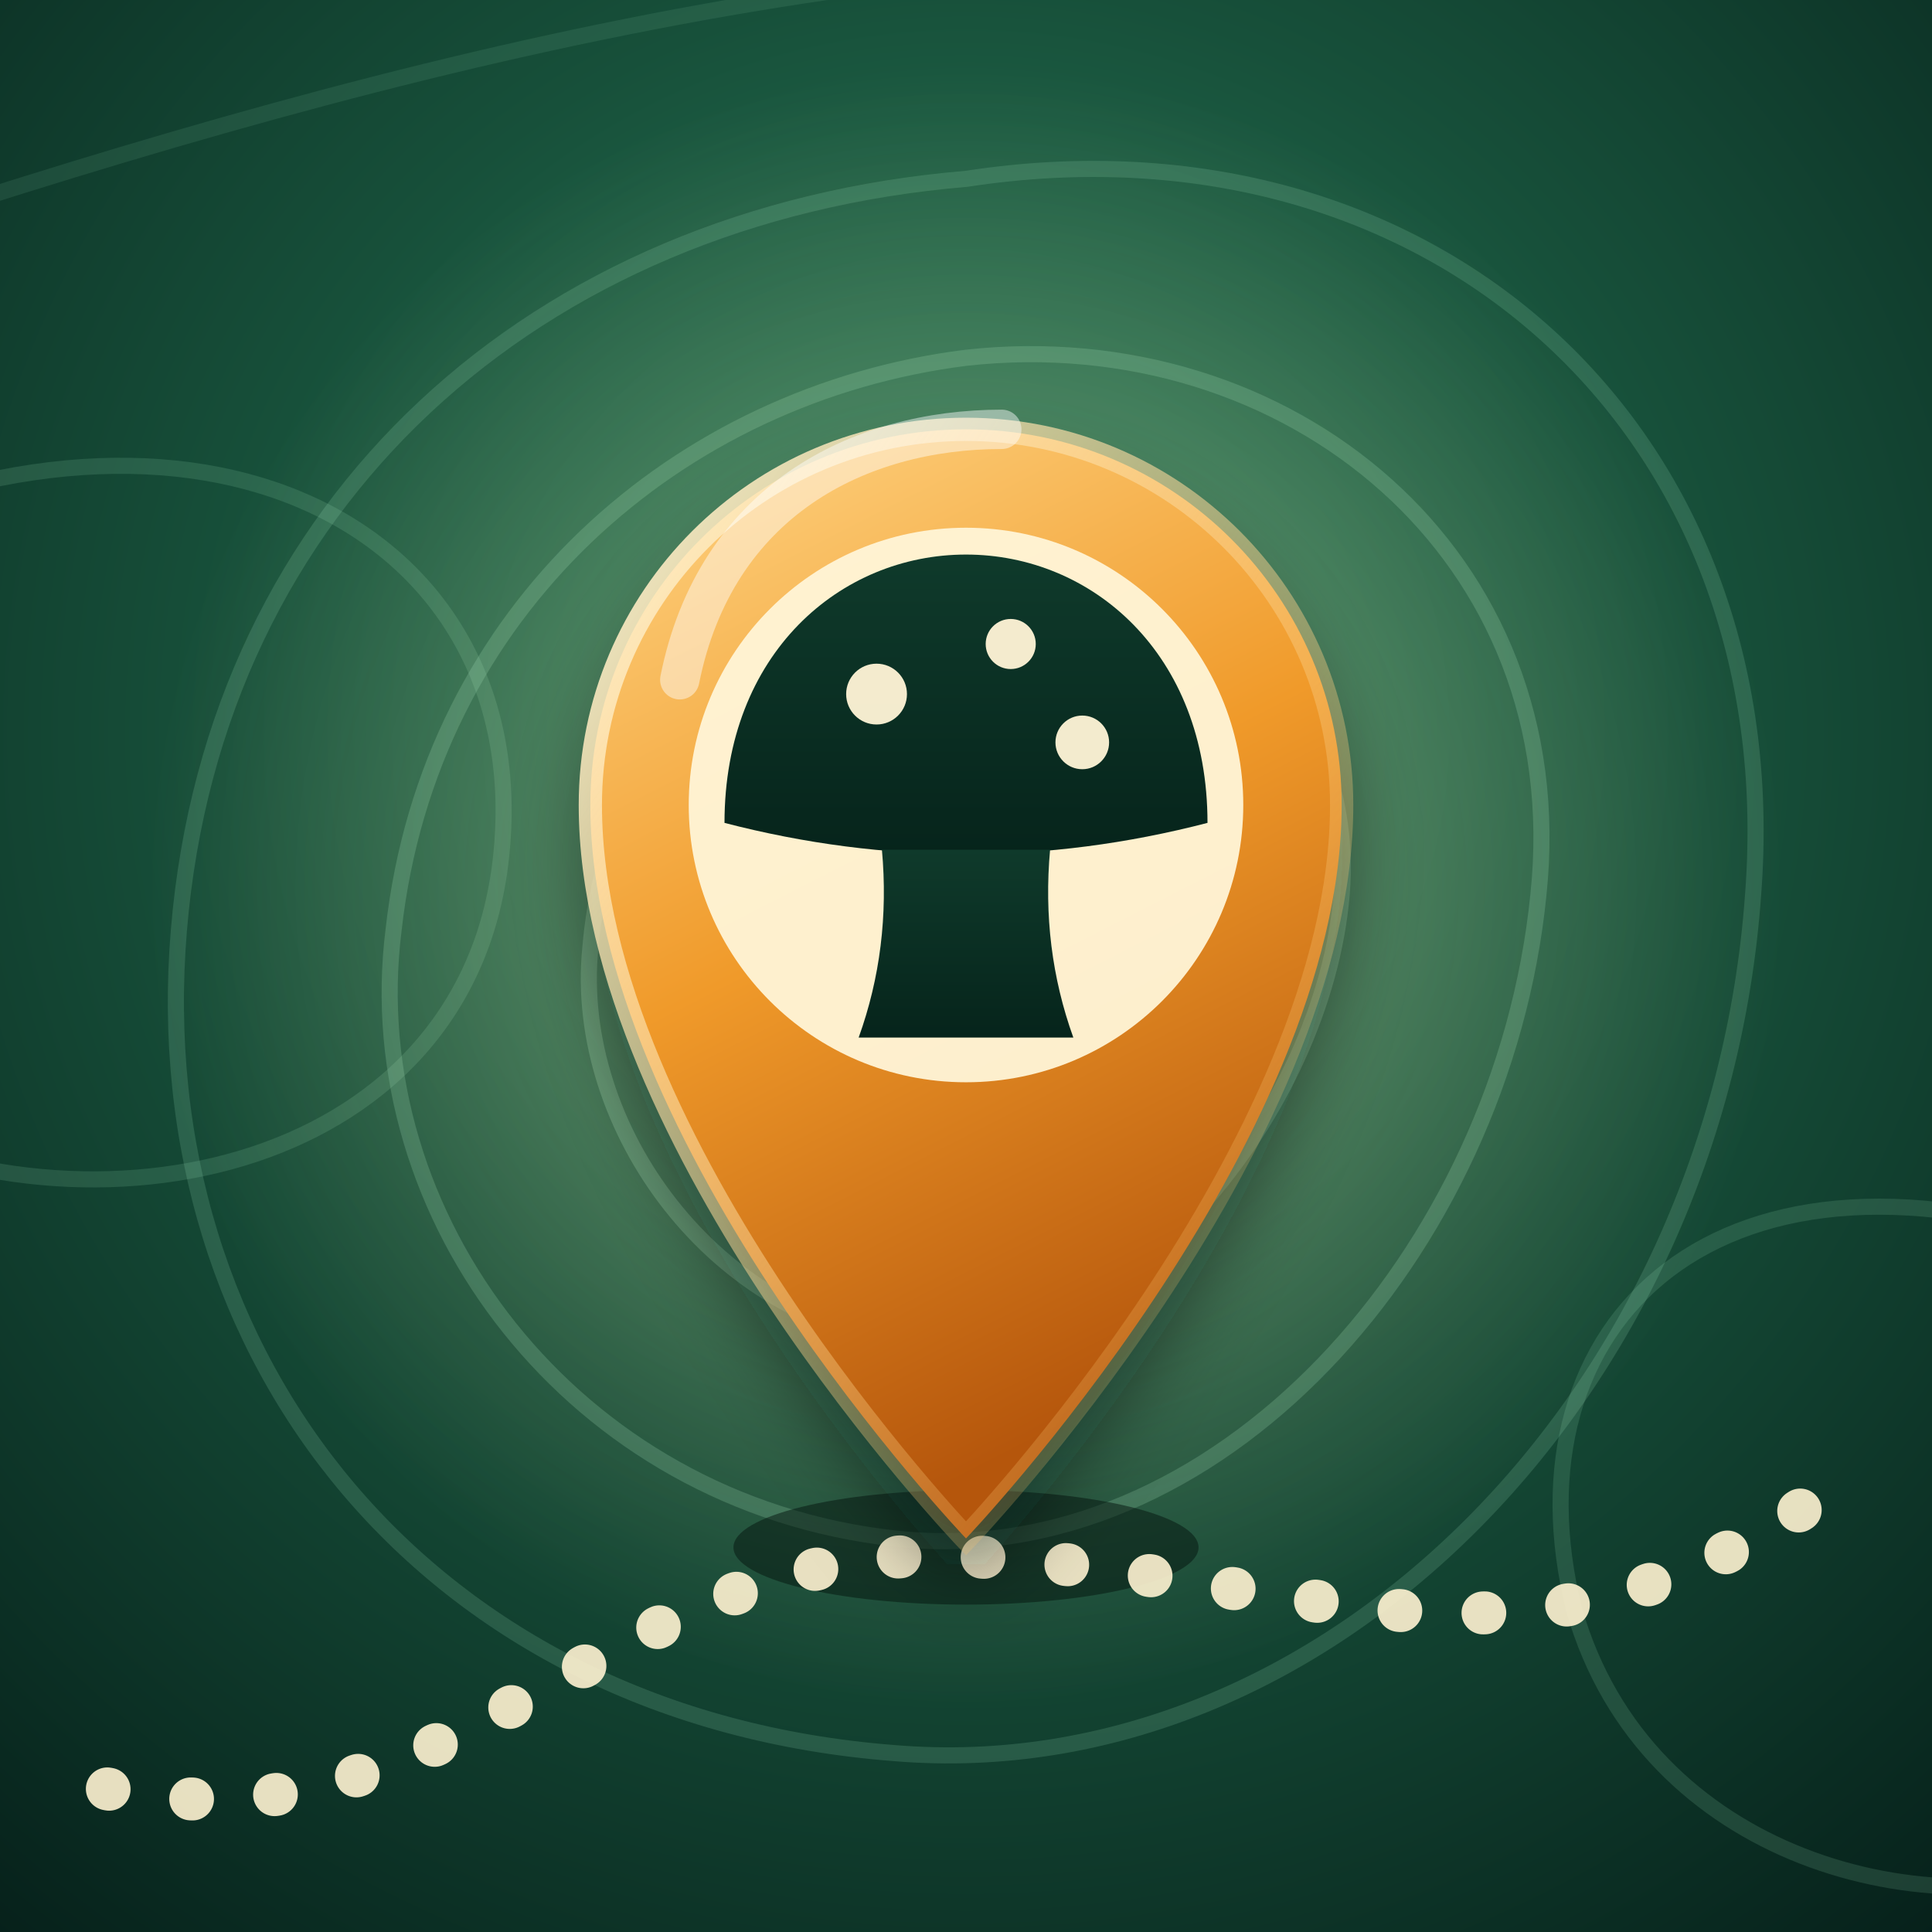
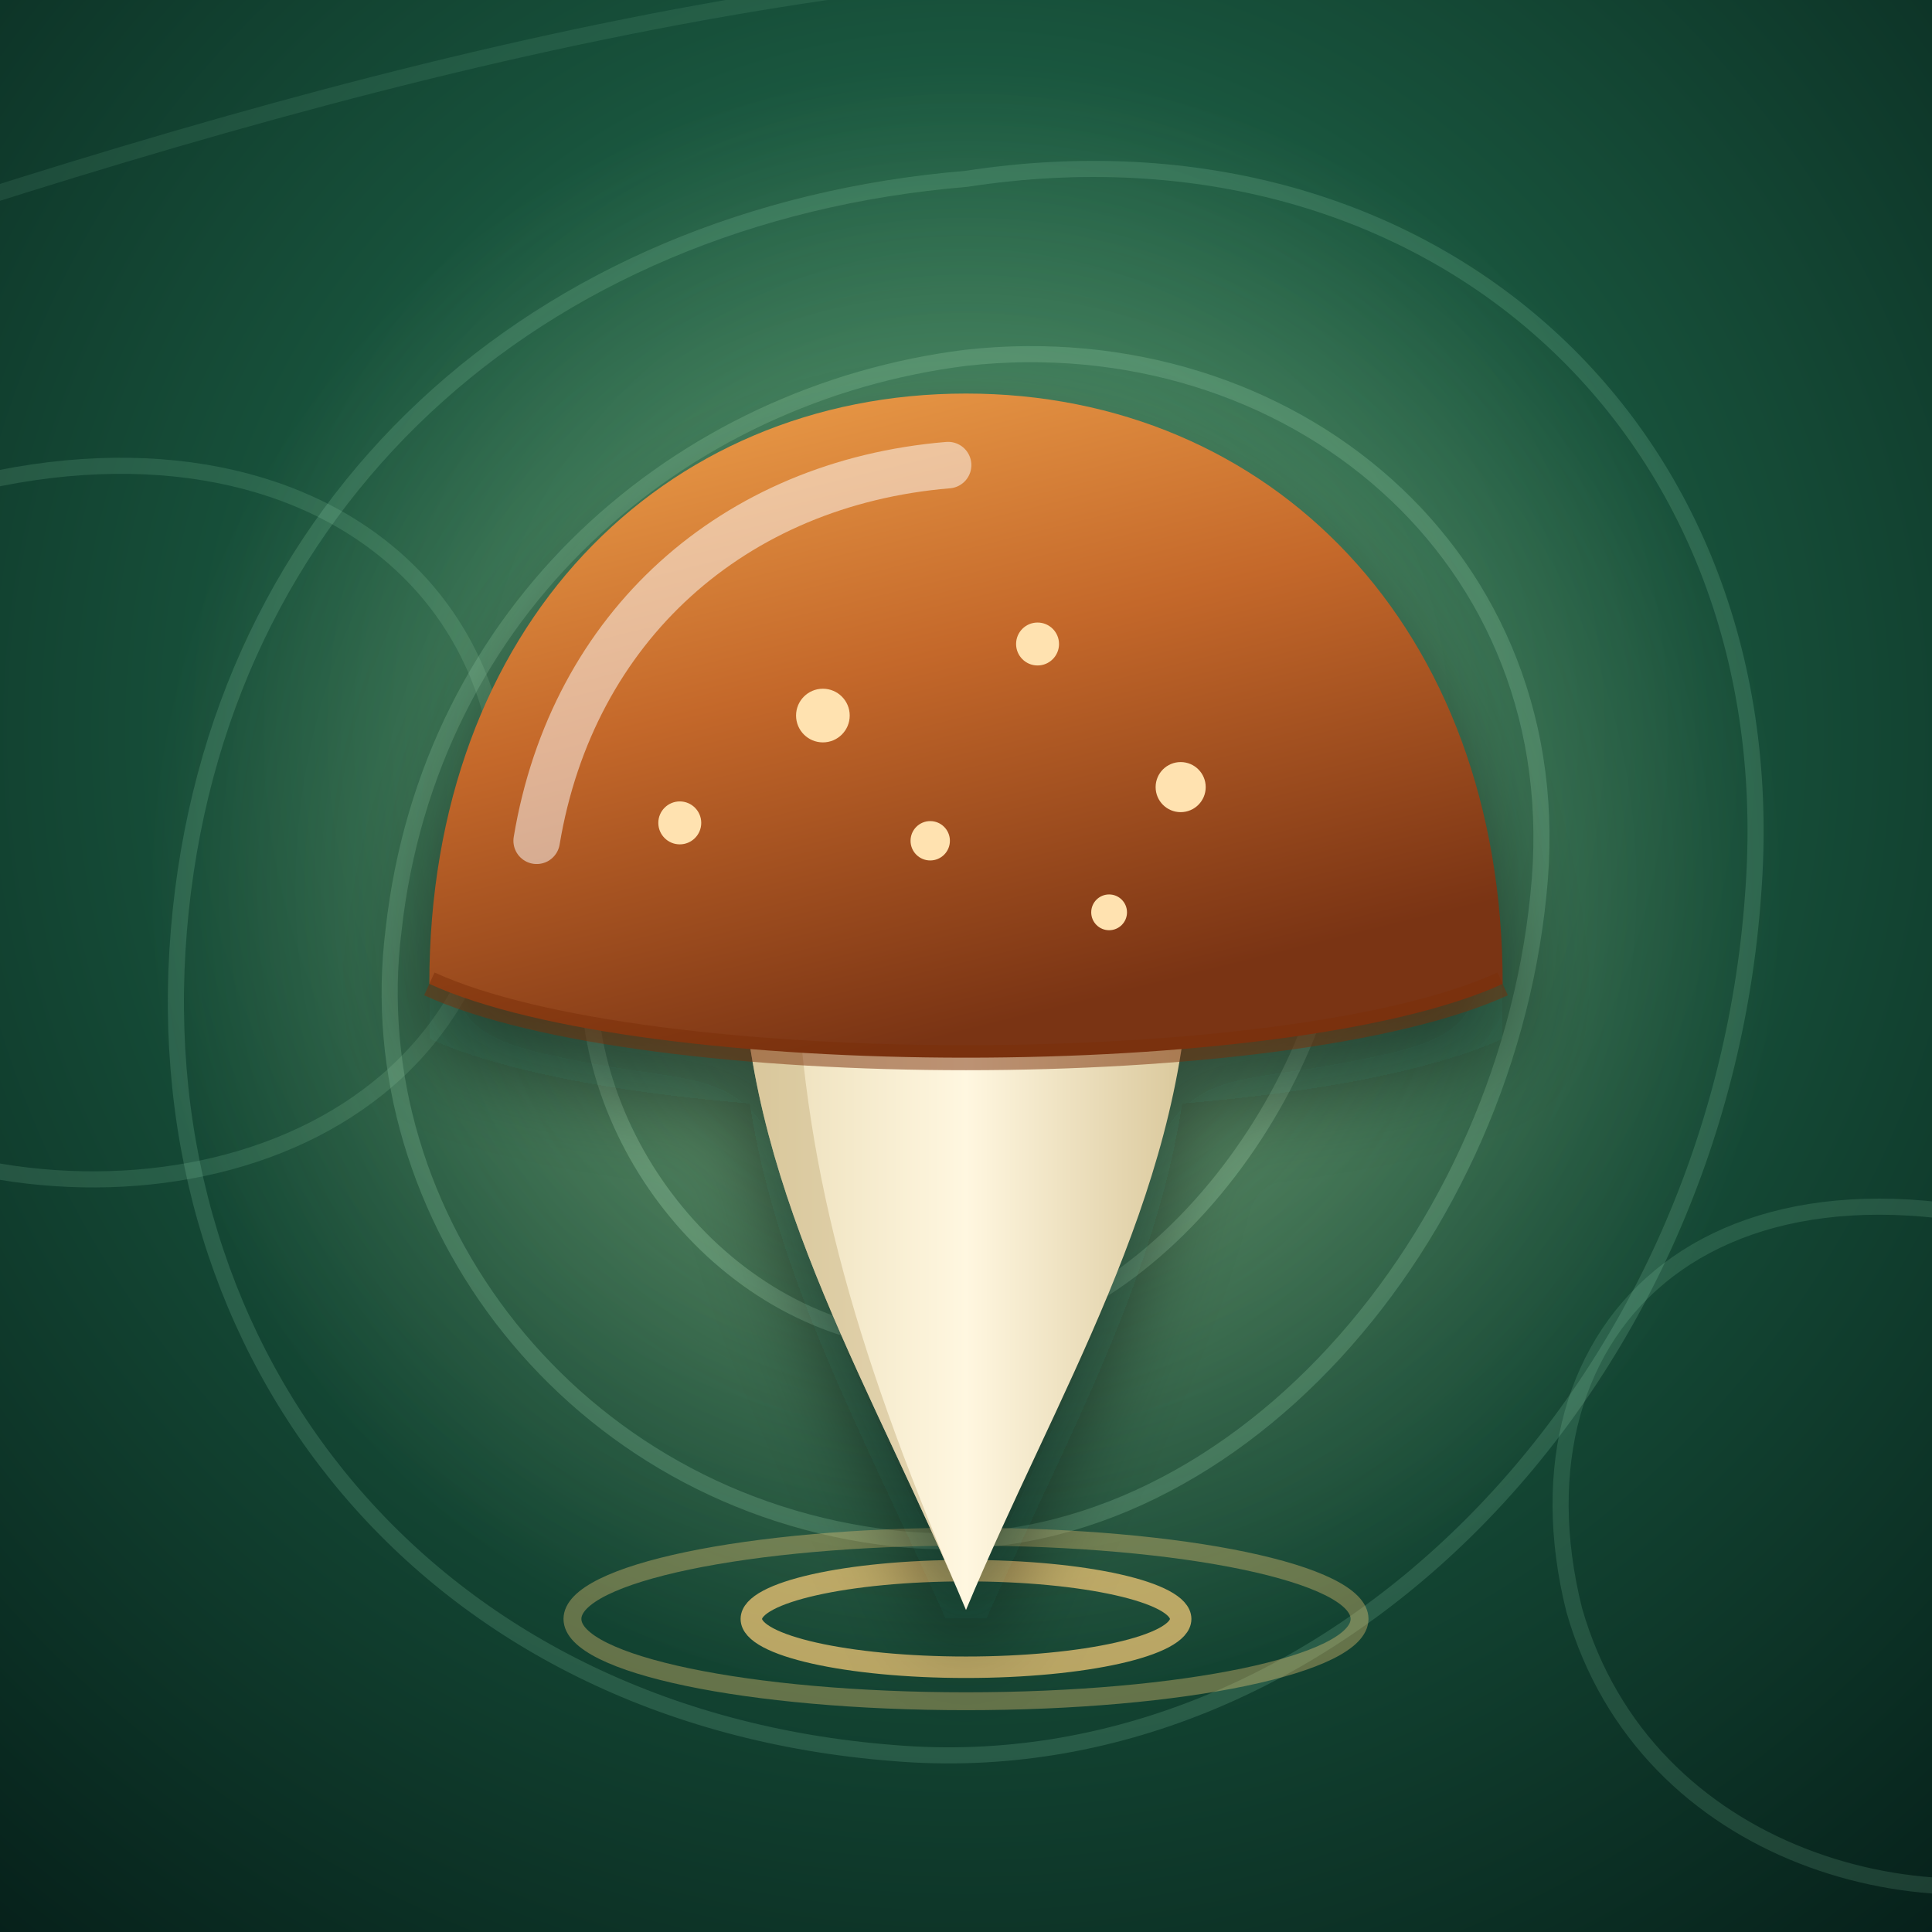
<svg xmlns="http://www.w3.org/2000/svg" width="108" height="108" viewBox="0 0 108 108">
  <defs>
    <radialGradient id="bg" cx="50%" cy="38%" r="80%">
      <stop offset="0" stop-color="#2f8a63" />
      <stop offset=".48" stop-color="#17503a" />
      <stop offset="1" stop-color="#06201a" />
    </radialGradient>
    <radialGradient id="glow" cx="50%" cy="46%" r="42%">
      <stop offset="0" stop-color="#ffe2a8" stop-opacity=".38" />
      <stop offset="1" stop-color="#ffe2a8" stop-opacity="0" />
    </radialGradient>
  </defs>
  <rect width="108" height="108" fill="url(#bg)" />
  <g>
    <path d="M54 10 C80 6 100 24 98 50 C96 78 74 100 50 98 C24 96 8 76 10 52 C12 28 30 12 54 10Z" stroke="#a8ecc4" stroke-opacity="0.16" stroke-width="0.9" fill="none" />
    <path d="M54 20 C72 18 88 31 86 50 C84 70 68 88 50 86 C32 84 20 68 22 52 C24 34 38 22 54 20Z" stroke="#a8ecc4" stroke-opacity="0.2" stroke-width="0.9" fill="none" />
    <path d="M54 30 C65 29 76 38 75 50 C74 62 63 76 51 75 C40 74 32 63 33 53 C34 41 43 31 54 30Z" stroke="#a8ecc4" stroke-opacity="0.26" stroke-width="0.9" fill="none" />
    <path d="M-10 30 C12 20 30 30 28 48 C26 66 4 70 -10 62" stroke="#a8ecc4" stroke-opacity="0.14" stroke-width="0.9" fill="none" />
    <path d="M118 70 C96 62 84 74 88 90 C92 104 108 108 118 104" stroke="#a8ecc4" stroke-opacity="0.14" stroke-width="0.9" fill="none" />
    <path d="M-10 14 C20 4 50 -4 80 -2" stroke="#a8ecc4" stroke-opacity="0.1" stroke-width="0.9" fill="none" />
  </g>
  <rect width="108" height="108" fill="url(#glow)" />
  <defs>
-     <linearGradient id="pin" x1="0" y1="0" x2="0.35" y2="1">
-       <stop offset="0" stop-color="#ffd788" />
-       <stop offset=".5" stop-color="#f09a2a" />
-       <stop offset="1" stop-color="#b5560c" />
+     <linearGradient id="cap" x1="0" y1="0" x2="0.4" y2="1">
+       <stop offset="0" stop-color="#f2a64e" />
+       <stop offset=".5" stop-color="#c4682a" />
+       <stop offset="1" stop-color="#7a3414" />
    </linearGradient>
-     <linearGradient id="rim" x1="0" y1="0" x2="1" y2="1">
-       <stop offset="0" stop-color="#fff3d2" />
-       <stop offset="1" stop-color="#f6b24c" stop-opacity="0" />
-     </linearGradient>
-     <linearGradient id="mush" x1="0" y1="0" x2="0" y2="1">
-       <stop offset="0" stop-color="#0f3a2b" />
-       <stop offset="1" stop-color="#06241b" />
+     <linearGradient id="stem" x1="0" y1="0" x2="1" y2="0">
+       <stop offset="0" stop-color="#eadcb6" />
+       <stop offset=".5" stop-color="#fff7e0" />
+       <stop offset="1" stop-color="#d9c79a" />
    </linearGradient>
    <mask id="cut" maskUnits="userSpaceOnUse" x="0" y="0" width="108" height="108">
      <rect width="108" height="108" fill="#fff" />
      <g fill="#000">
-         <path d="M40.500 46 C40.500 36.500 47 31 54 31 S67.500 36.500 67.500 46 Q54 49.500 40.500 46Z" />
-         <path d="M49.300 47.500 H58.700 Q58.200 53 60 58 H48 Q49.800 53 49.300 47.500Z" />
+         <circle cx="46" cy="40" r="1.5" fill="#000" />
+         <circle cx="58" cy="36" r="1.2" fill="#000" />
+         <circle cx="66" cy="44" r="1.4" fill="#000" />
+         <circle cx="52" cy="47" r="1.1" fill="#000" />
+         <circle cx="38" cy="46" r="1.2" fill="#000" />
+         <circle cx="62" cy="51" r="1" fill="#000" />
+         <path d="M24 60.500 C36 66 72 66 84 60.500 L84 62 C72 67.500 36 67.500 24 62Z" />
      </g>
    </mask>
    <filter id="blur" x="-30%" y="-30%" width="160%" height="170%">
-       <feGaussianBlur stdDeviation="2.2" />
+       <feGaussianBlur stdDeviation="2.400" />
    </filter>
  </defs>
-   <ellipse cx="54" cy="86.500" rx="13" ry="3.200" fill="#04140e" opacity=".5" />
-   <path d="M6 100 C26 104 34 86 54 87 S86 96 104 82" fill="none" stroke="#fff3d2" stroke-width="2.4" stroke-linecap="round" stroke-dasharray="0.1 4.6" opacity=".9" />
-   <g filter="url(#blur)" opacity=".5" transform="translate(0 2.500)">
-     <path d="M54 86 C54 86 33 64 33 45 A21 21 0 1 1 75 45 C75 64 54 86 54 86Z" fill="#020c08" />
+   <ellipse cx="54" cy="90.500" rx="22" ry="4.600" fill="none" stroke="#ffcf7a" stroke-opacity=".35" stroke-width="1" />
+   <ellipse cx="54" cy="90.500" rx="12" ry="2.700" fill="none" stroke="#ffcf7a" stroke-opacity=".7" stroke-width="1.200" />
+   <g filter="url(#blur)" opacity=".5" transform="translate(0 3)">
+     <path d="M24 55 C24 35 37 22 54 22 S84 35 84 55 C72 60.500 36 60.500 24 55Z" fill="#020c08" />
+     <path d="M41.500 54 C42 67 49 78 54 90 C59 78 66 67 66.500 54Z" fill="#020c08" />
  </g>
-   <path d="M54 86 C54 86 33 64 33 45 A21 21 0 1 1 75 45 C75 64 54 86 54 86Z" fill="url(#pin)" />
-   <path d="M54 86 C54 86 33 64 33 45 A21 21 0 1 1 75 45 C75 64 54 86 54 86Z" fill="none" stroke="url(#rim)" stroke-width="1.300" />
-   <path d="M38 38 C40 28 48 24 56 24" fill="none" stroke="#fff" stroke-opacity=".45" stroke-width="2.200" stroke-linecap="round" />
-   <circle cx="54" cy="45" r="15.500" fill="#fff4d6" opacity=".95" />
-   <g fill="url(#mush)">
-     <path d="M40.500 46 C40.500 36.500 47 31 54 31 S67.500 36.500 67.500 46 Q54 49.500 40.500 46Z" />
-     <path d="M49.300 47.500 H58.700 Q58.200 53 60 58 H48 Q49.800 53 49.300 47.500Z" />
-   </g>
-   <g fill="#fff4d6" opacity=".95">
-     <circle cx="49" cy="38.800" r="1.700" />
-     <circle cx="56.500" cy="36" r="1.400" />
-     <circle cx="60.500" cy="41.500" r="1.500" />
-   </g>
+   <path d="M41.500 54 C42 67 49 78 54 90 C59 78 66 67 66.500 54Z" fill="url(#stem)" />
+   <path d="M41.500 54 C42 67 49 78 54 90 C48 76 45 66 44.500 54Z" fill="#c4ad7a" opacity=".45" />
+   <path d="M24 55 C24 35 37 22 54 22 S84 35 84 55 C72 60.500 36 60.500 24 55Z" fill="url(#cap)" />
+   <path d="M30 47 C32 35 41 27 53 26" fill="none" stroke="#fff" stroke-opacity=".5" stroke-width="2.600" stroke-linecap="round" />
+   <circle cx="46" cy="40" r="1.5" fill="#ffe2b0" />
+   <circle cx="58" cy="36" r="1.2" fill="#ffe2b0" />
+   <circle cx="66" cy="44" r="1.4" fill="#ffe2b0" />
+   <circle cx="52" cy="47" r="1.1" fill="#ffe2b0" />
+   <circle cx="38" cy="46" r="1.2" fill="#ffe2b0" />
+   <circle cx="62" cy="51" r="1" fill="#ffe2b0" />
+   <path d="M24 55 C36 60.500 72 60.500 84 55" fill="none" stroke="#7a2e08" stroke-opacity=".5" stroke-width="1.400" />
</svg>
